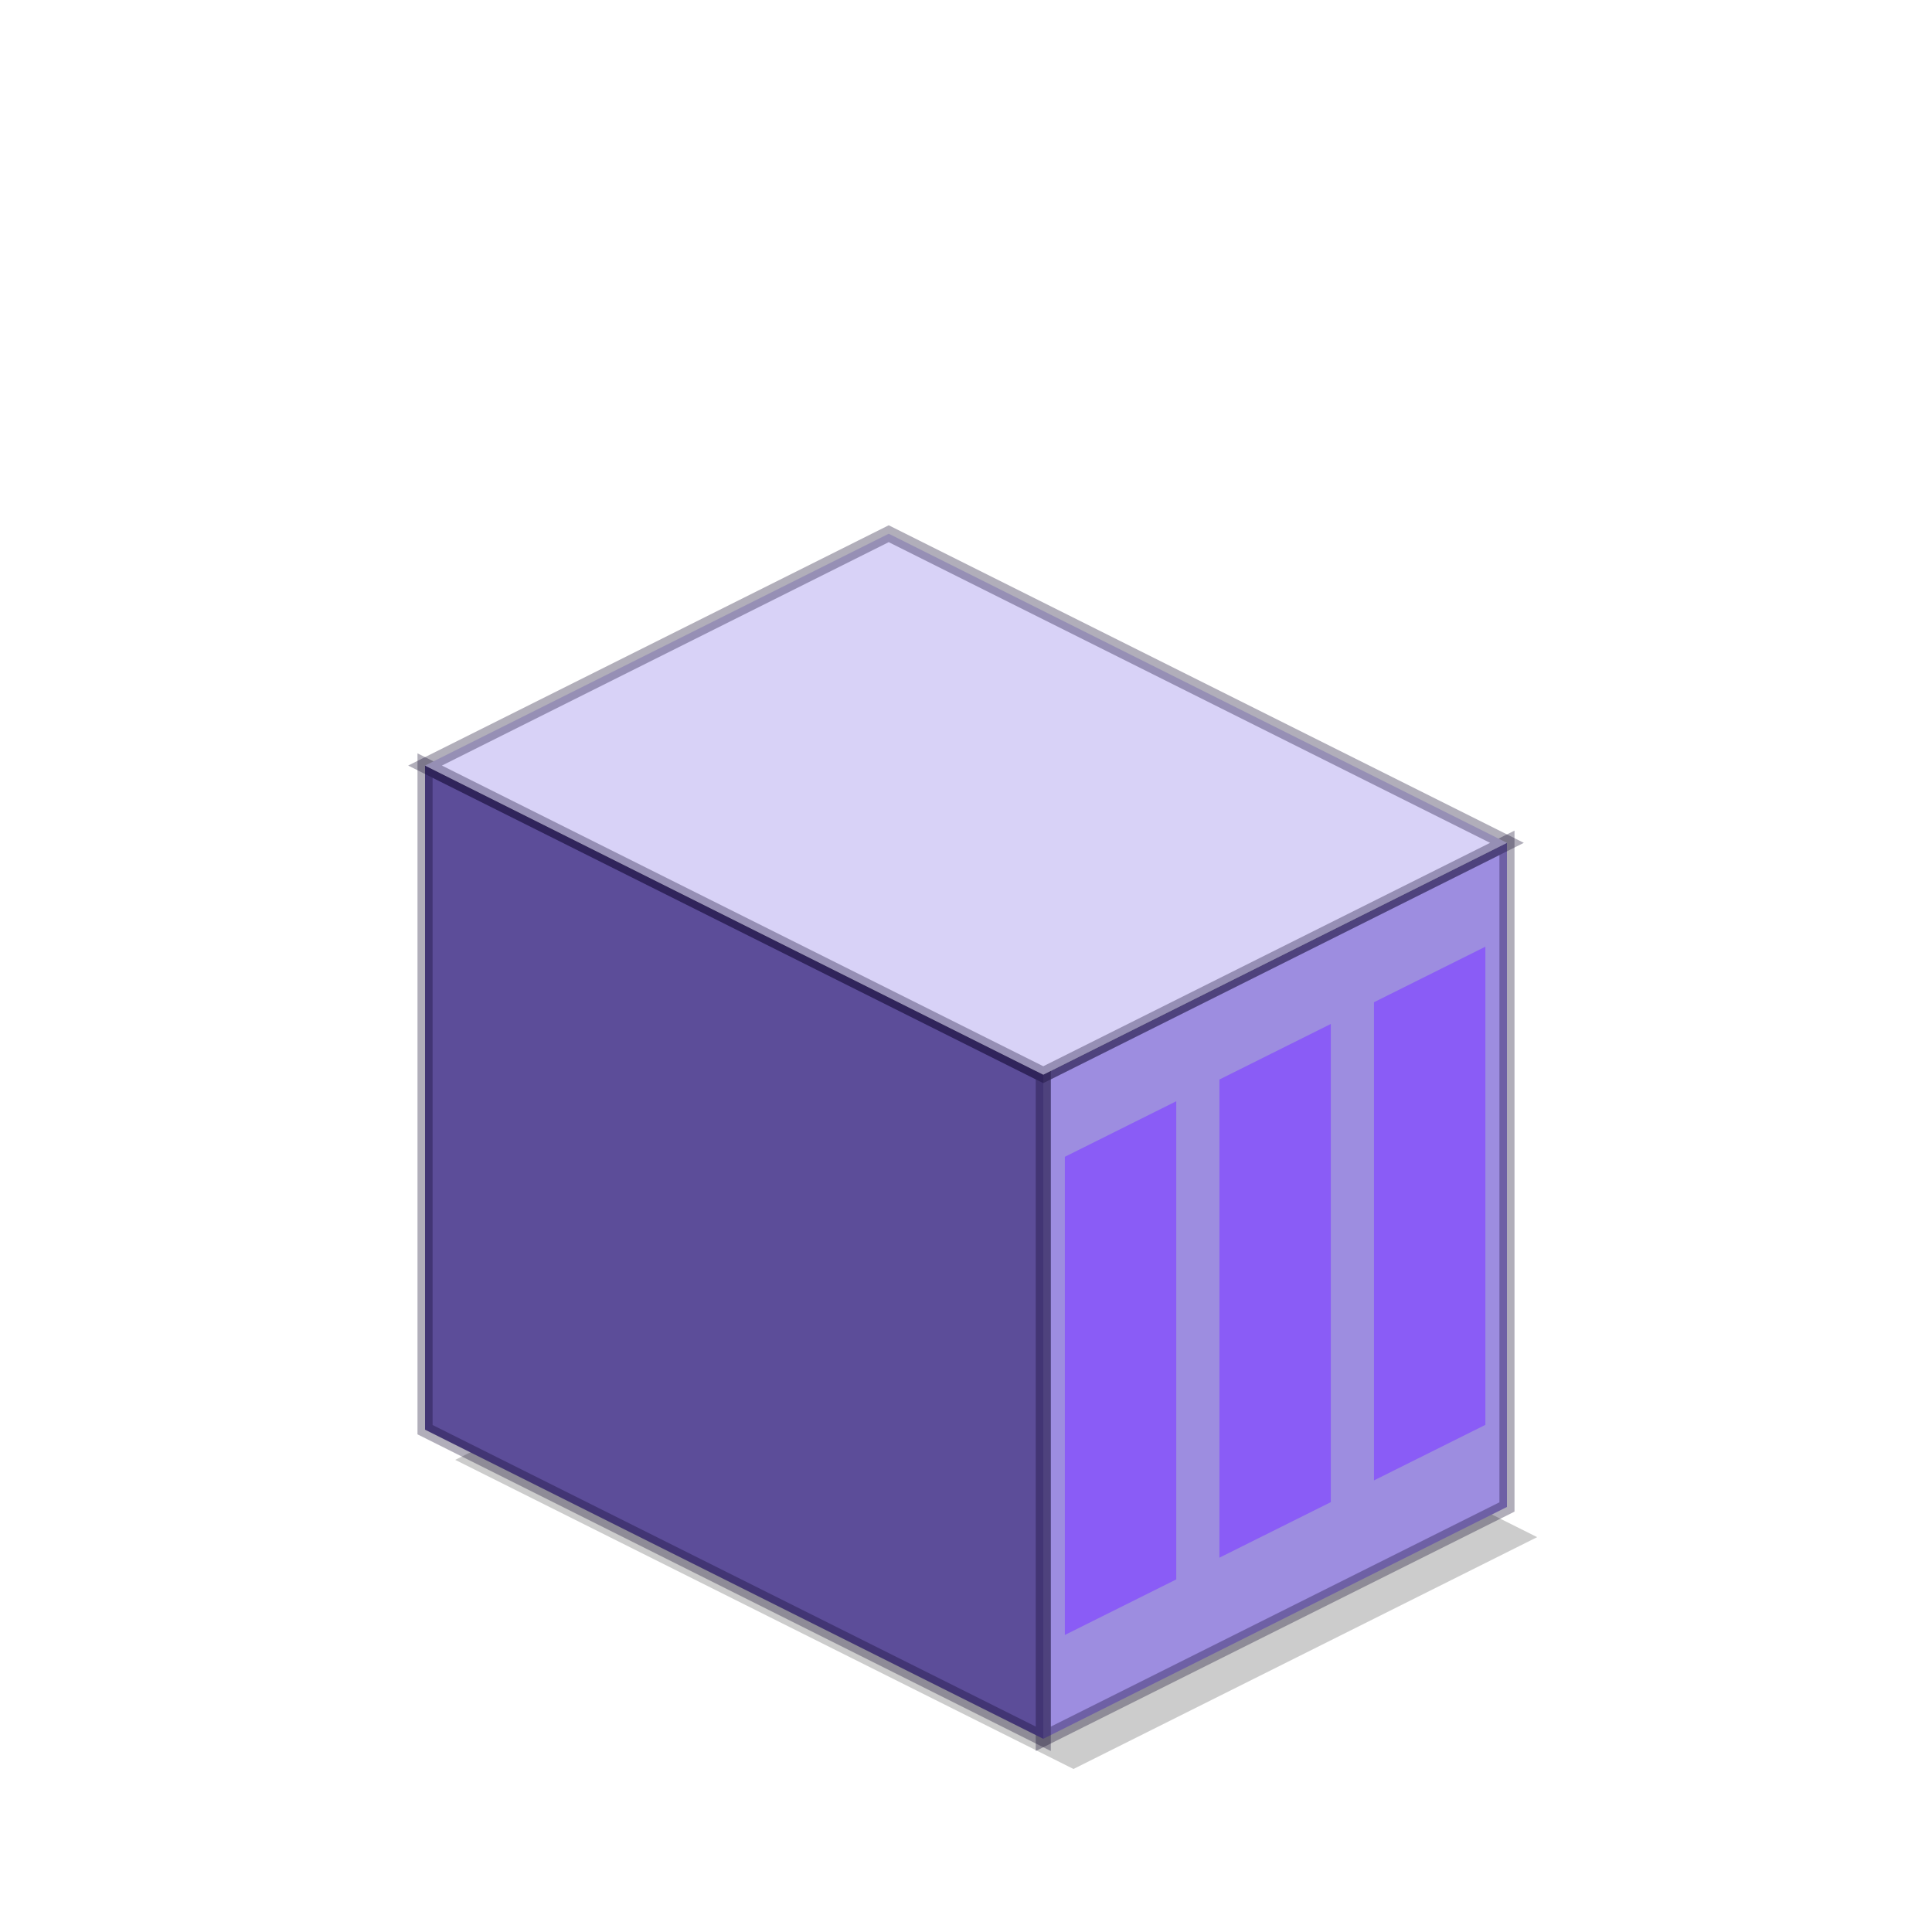
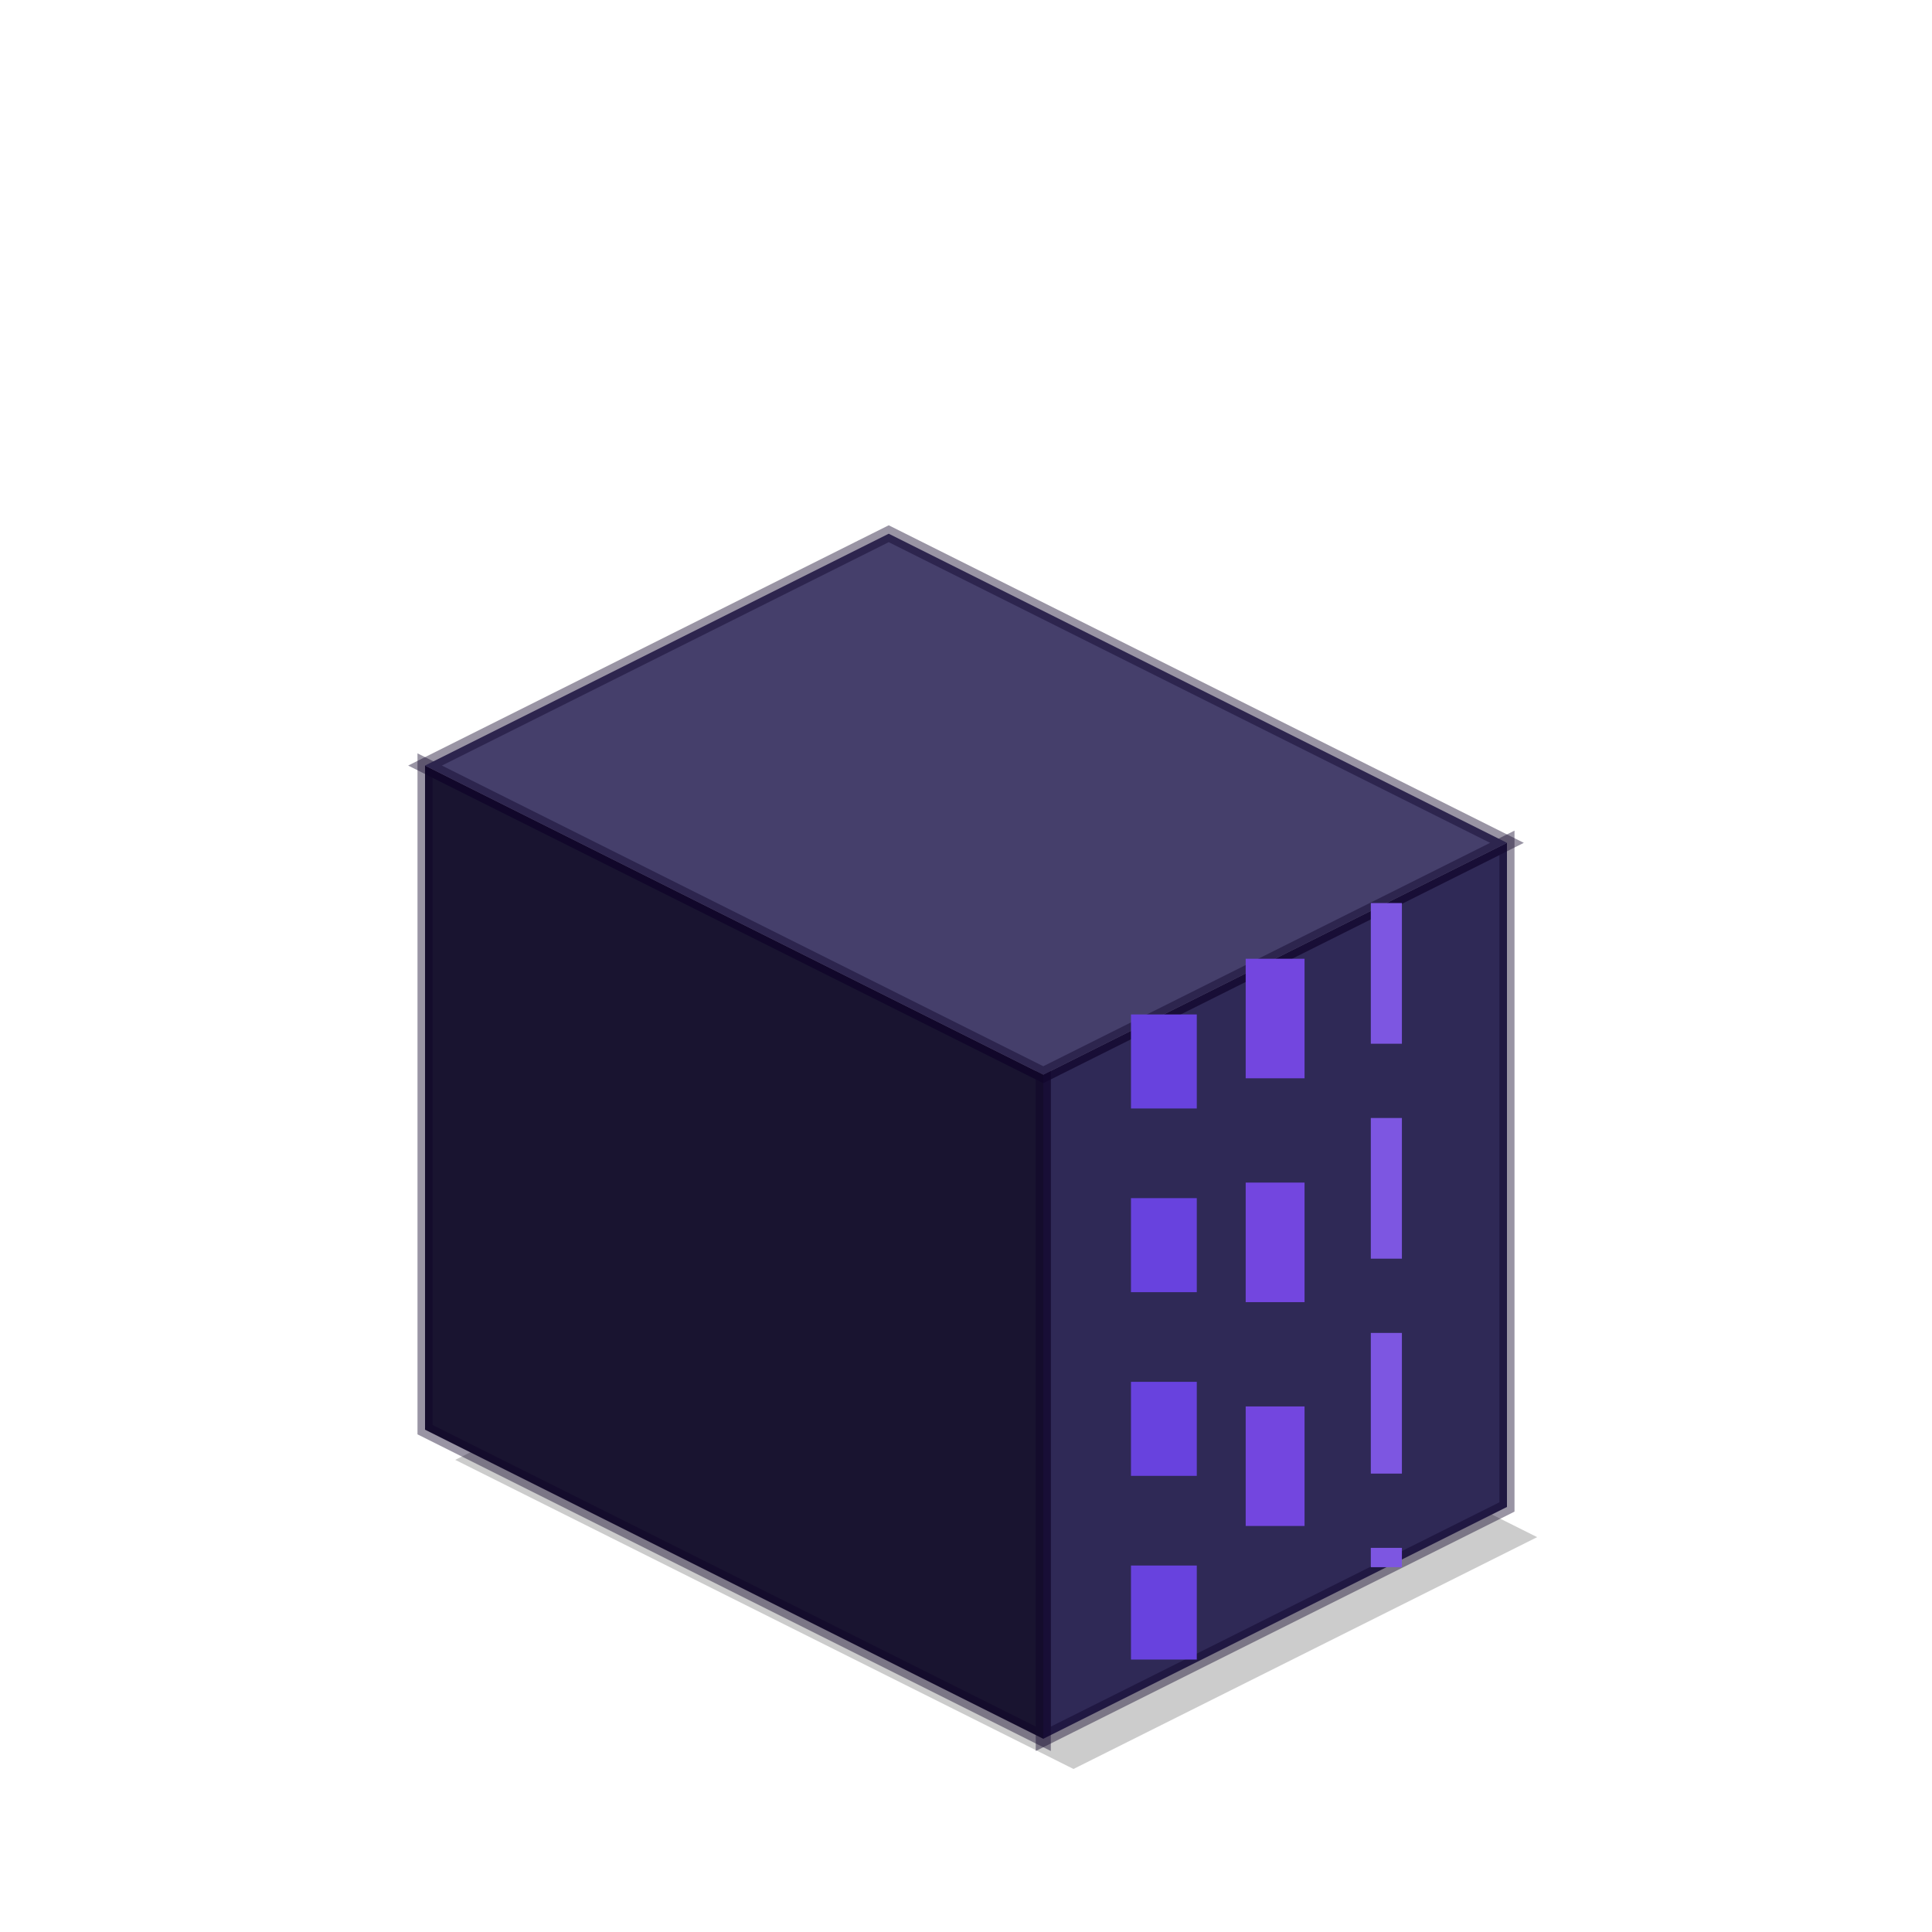
<svg xmlns="http://www.w3.org/2000/svg" version="1.1" width="128" height="128">
  <defs />
  <g>
    <path d="M60.88,81.36 L101.84,101.84 L71.12,117.2 L30.16,96.72 Z" fill="rgb(0,0,0)" fill-opacity="0.2" />
-     <path d="M99.84,99.84 L69.12,115.2 L69.12,71.2 L99.84,55.84 Z" fill="#9d8de0" />
-     <path d="M99.84,99.84 L69.12,115.2 L69.12,71.2 L99.84,55.84 Z" fill="none" stroke="rgb(12,0,40)" stroke-opacity="0.32" stroke-width="1" />
-     <path d="M28.16,94.72 L69.12,115.2 L69.12,71.2 L28.16,50.72 Z" fill="#5c4d99" />
-     <path d="M28.16,94.72 L69.12,115.2 L69.12,71.2 L28.16,50.72 Z" fill="none" stroke="rgb(12,0,40)" stroke-opacity="0.32" stroke-width="1" />
-     <path d="M58.88,35.36 L99.84,55.84 L69.12,71.2 L28.16,50.72 Z" fill="#d8d2f7" />
-     <path d="M58.88,35.36 L99.84,55.84 L69.12,71.2 L28.16,50.72 Z" fill="none" stroke="rgb(12,0,40)" stroke-opacity="0.32" stroke-width="1" />
-     <path d="M98.41,62.72 L91.03,66.4 L91.03,98.08 L98.41,94.4 Z" fill="#8a5cf6" />
-     <path d="M88.17,67.84 L80.79,71.52 L80.79,103.2 L88.17,99.52 Z" fill="#8a5cf6" />
-     <path d="M77.93,72.96 L70.55,76.64 L70.55,108.32 L77.93,104.64 Z" fill="#8a5cf6" />
+     <path d="M99.84,99.84 L69.12,115.2 L69.12,71.2 L99.84,55.84 Z" fill="#2f2956" />
+     <path d="M99.84,99.84 L69.12,115.2 L69.12,71.2 L99.84,55.84 Z" fill="none" stroke="rgb(12,0,40)" stroke-opacity="0.42" stroke-width="1" />
+     <path d="M28.16,94.72 L69.12,115.2 L69.12,71.2 L28.16,50.72 Z" fill="#191430" />
+     <path d="M28.16,94.72 L69.12,115.2 L69.12,71.2 L28.16,50.72 Z" fill="none" stroke="rgb(12,0,40)" stroke-opacity="0.42" stroke-width="1" />
+     <path d="M58.88,35.36 L99.84,55.84 L69.12,71.2 L28.16,50.72 Z" fill="#453f6b" />
+     <path d="M58.88,35.36 L99.84,55.84 L69.12,71.2 L28.16,50.72 Z" fill="none" stroke="rgb(12,0,40)" stroke-opacity="0.42" stroke-width="1" />
+     <path d="M91.85,59.83 L91.85,103.83" fill="none" stroke="rgb(125,86,225)" stroke-width="2.06" stroke-dasharray="9.32,4.92" />
+     <path d="M84.48,63.52 L84.48,107.52" fill="none" stroke="rgb(115,70,223)" stroke-width="3.9" stroke-dasharray="7.92,6.91" />
+     <path d="M77.11,67.21 L77.11,111.21" fill="none" stroke="rgb(104,66,222)" stroke-width="4.36" stroke-dasharray="6.23,5.94" />
  </g>
</svg>
